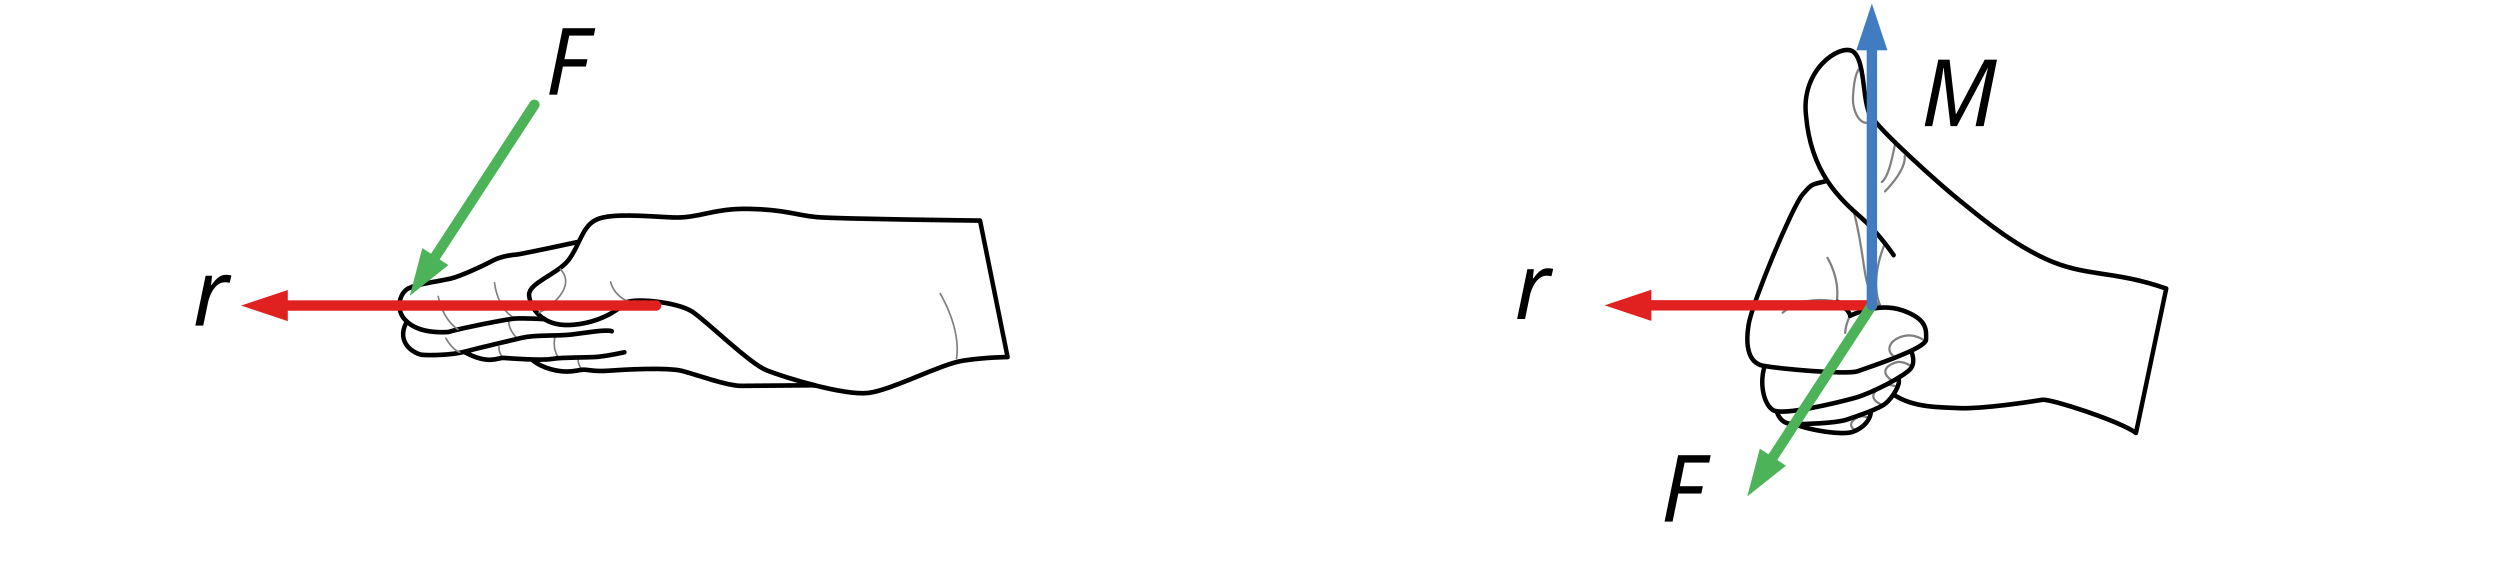
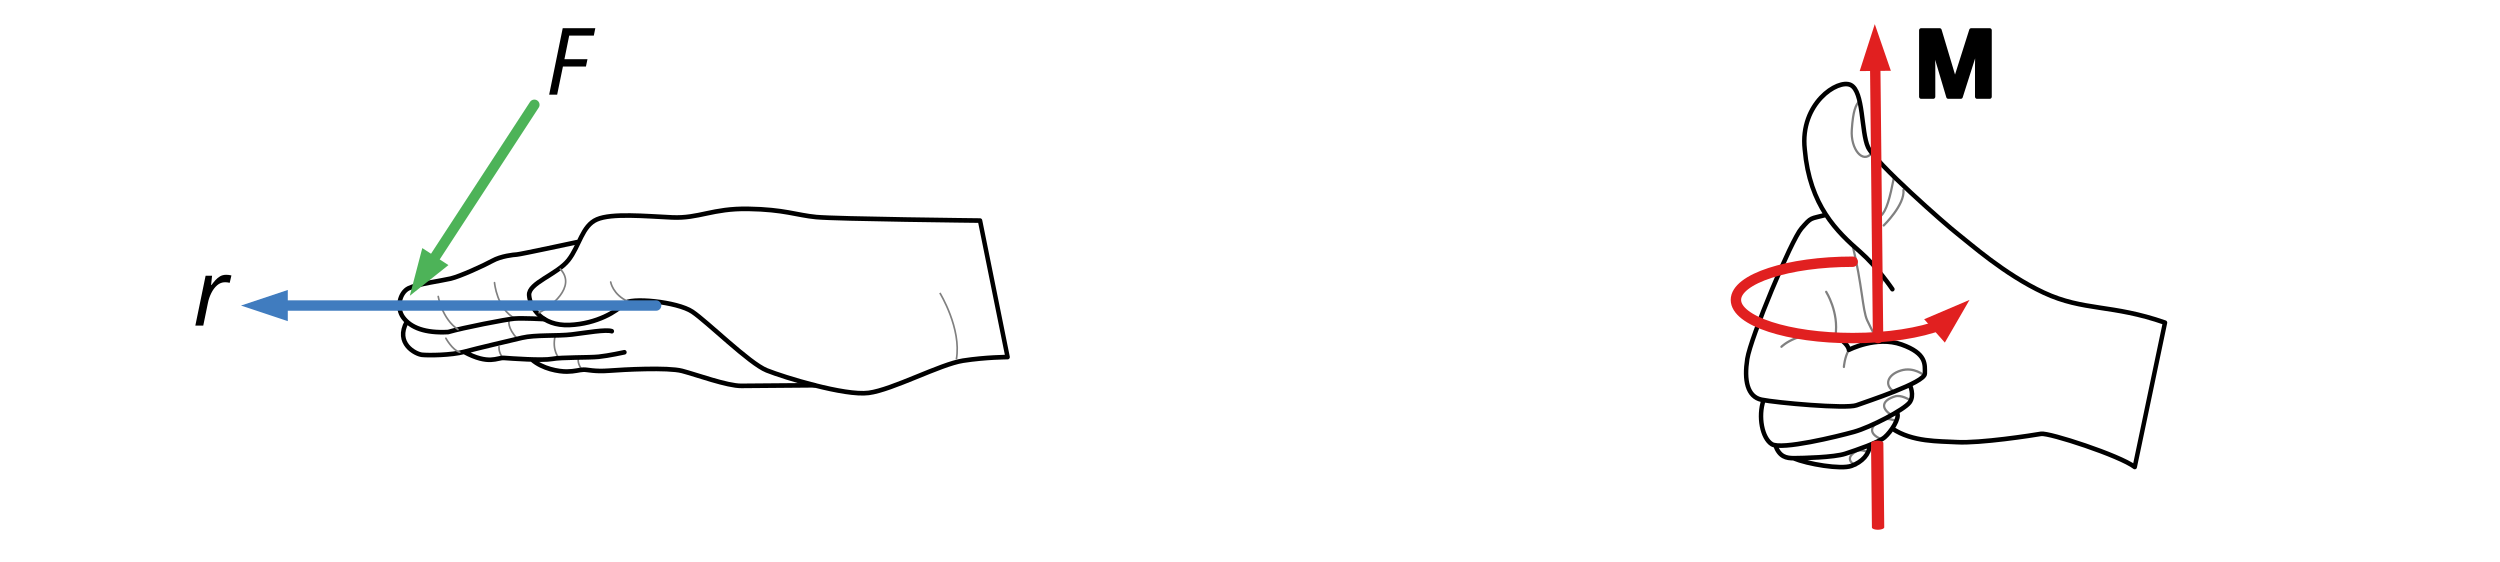
<svg xmlns="http://www.w3.org/2000/svg" width="100%" height="100%" viewBox="0 0 601 135" version="1.1" xml:space="preserve" style="fill-rule:evenodd;clip-rule:evenodd;stroke-linecap:round;stroke-linejoin:round;">
  <g transform="matrix(1,0,0,1,-61,-1602)">
    <g transform="matrix(0.636963,0,0,0.316826,-45.0687,1227.61)">
      <rect id="rhr4" x="167.268" y="1184.65" width="941.971" height="421.744" style="fill:none;" />
-       <clipPath id="_clip1">
-         <rect id="rhr41" x="167.268" y="1184.65" width="941.971" height="421.744" />
-       </clipPath>
-       <g clip-path="url(#_clip1)">
+       <g id="rhr41">
        <g transform="matrix(-0.843533,0.00509508,-0.00262077,-1.75375,791.947,3806.44)">
          <g transform="matrix(-1.00135,0.0729995,-0.0729995,-1.00135,1111.53,2278.03)">
            <path id="path914" d="M562.417,979.711C560.577,977.069 561.016,975.245 561.016,975.245" style="fill:none;stroke:rgb(128,128,128);stroke-width:0.75px;" />
            <path id="path916" d="M527.564,971.95C525.751,969.232 526.255,967.023 526.255,967.023" style="fill:none;stroke:rgb(128,128,128);stroke-width:0.75px;" />
            <path id="path918" d="M551.599,964.049C549.501,970.561 552.566,973.941 552.566,973.941" style="fill:none;stroke:rgb(128,128,128);stroke-width:0.75px;" />
            <path id="path920" d="M534.719,964.295C530.395,959.106 531.561,956.192 531.561,956.192" style="fill:none;stroke:rgb(128,128,128);stroke-width:0.75px;" />
            <path id="path926" d="M534.329,955.446C526.494,950.666 526.345,939.339 526.345,939.339" style="fill:none;stroke:rgb(128,128,128);stroke-width:0.75px;" />
            <path id="path930" d="M744.118,929.016C744.118,929.016 680.152,923.469 671.442,921.986C662.732,920.504 657.551,917.646 641.525,916.171C625.499,914.696 619.344,918.722 607.398,917.283C595.452,915.843 580.754,913.342 573.91,915.604C567.067,917.866 565.394,926.346 559.927,932.138C554.461,937.929 541.283,940.629 541.307,945.905C541.333,951.181 545.832,959.591 558.209,960.05C570.586,960.508 580.054,955.596 583.033,952.808C586.012,950.02 606.943,953.647 613.303,958.486C619.662,963.324 636.941,982.607 644.437,986.189C651.933,989.771 678.226,999.847 688.993,999.307C699.761,998.767 721.719,989.39 731.996,988.634C742.273,987.879 751.904,988.595 751.904,988.595L744.118,929.016Z" style="fill:none;stroke:black;stroke-width:2px;" />
            <path id="path934" d="M510.546,968.036C521.221,974.678 525.082,971.546 528.103,971.994C531.124,972.443 545.14,974.498 549.435,974.043C553.73,973.588 565.784,974.782 570.217,974.68C574.65,974.577 581.798,973.619 581.798,973.619M486.087,953.164C480.044,962.063 488.891,967.365 491.735,967.882C494.58,968.399 504.809,969.085 510.692,968.01C516.575,966.936 530.803,964.843 536.755,963.944C542.707,963.046 552.613,964.468 559.017,964.207C565.421,963.946 574.432,963.074 576.885,964.15M564.325,924.706C564.325,924.706 538.613,928.049 537.171,928.002C535.729,927.954 530.1,928.116 526.111,929.876C522.121,931.635 511.219,935.48 506.993,936.112C502.767,936.744 491.999,937.284 487.941,938.867C483.882,940.45 481.808,946.867 484.619,951.2C487.663,955.892 493.891,958.736 504.122,958.985C510.711,957.635 530.392,955.448 534.05,955.444C537.708,955.442 547.3,956.673 547.3,956.673M540.383,973.59C544.899,978.049 552.059,979.728 555.61,979.97C559.16,980.212 561.17,979.631 563.033,979.718C564.897,979.804 567.826,980.996 574.313,981.011C580.799,981.025 600.586,981.487 606.825,983.578C613.064,985.67 626.417,991.591 632.675,991.997C638.932,992.403 665.207,994.202 665.207,994.202" style="fill:none;stroke:black;stroke-width:2px;" />
            <path id="path928" d="M585.15,951.982C578.498,948.477 577.983,942.986 577.983,942.986" style="fill:none;stroke:rgb(128,128,128);stroke-width:0.75px;" />
            <path id="path932" d="M556.027,935.691C562.92,943.981 550.12,951.82 545.179,953.747" style="fill:none;stroke:rgb(128,128,128);stroke-width:0.75px;" />
            <path id="path990" d="M729.057,987.885C732.505,974.844 723.908,958.751 723.908,958.751" style="fill:none;stroke:rgb(128,128,128);stroke-width:0.75px;stroke-linecap:butt;stroke-linejoin:miter;" />
            <path id="path922" d="M508.63,968.081C505.399,966.861 502.919,961.581 502.919,961.581" style="fill:none;stroke:rgb(128,128,128);stroke-width:0.75px;" />
            <path id="path924" d="M508.576,958.223C501.782,952.985 500.881,943.375 500.881,943.375" style="fill:none;stroke:rgb(128,128,128);stroke-width:0.75px;" />
          </g>
          <g>
            <g transform="matrix(1.36207,-0.00811339,-0.0133349,-0.99997,-299.601,2650.36)">
+               <path d="M558.199,1280.13L694.54,1278.49" style="fill:none;" />
              <g transform="matrix(-1.36625,0.0164925,0.0217237,1.79961,772.099,1145.33)">
-                 <path d="M69.186,77.208L57.936,73.458L69.186,69.708L69.186,77.208Z" style="fill:rgb(225,32,32);" />
-                 <path d="M157.728,73.458L66.936,73.458" style="fill:none;stroke:rgb(225,32,32);stroke-width:2.5px;stroke-miterlimit:1.5;" />
+                 <path d="M69.186,77.208L57.936,73.458L69.186,69.708L69.186,77.208Z" style="fill:rgb(64,124,191);" />
+                 <path d="M157.728,73.458L66.936,73.458" style="fill:none;stroke:rgb(64,124,191);stroke-width:2.5px;stroke-miterlimit:1.5;" />
              </g>
            </g>
            <g transform="matrix(-0.999995,-0.00290523,0.00310688,-0.999995,1511.18,2529.23)">
              <g transform="matrix(40.2366,0,0,40.2366,880.811,1169.05)">
                            </g>
              <text x="863.876px" y="1169.05px" style="font-family:'CMUSerif-Italic', 'CMU Serif';font-weight:500;font-style:italic;font-size:40.237px;">r</text>
            </g>
            <g transform="matrix(-0.999995,-0.00290523,0.00310688,-0.999995,1348.45,2628.67)">
              <g transform="matrix(40.2366,0,0,40.2366,885.458,1169.05)">
                            </g>
              <text x="859.229px" y="1169.05px" style="font-family:'CMUSerif-Italic', 'CMU Serif';font-weight:500;font-style:italic;font-size:40.237px;">F</text>
            </g>
            <g transform="matrix(0.999995,0.00290523,-0.00313372,1.00863,-56.3468,159.959)">
              <g transform="matrix(-1.86115,2.0091e-16,-2.45557e-16,-1.78433,797.281,1325.08)">
                <path d="M107.803,63.734L98.516,71.109L101.52,59.637L107.803,63.734Z" style="fill:rgb(77,179,88);" />
                <path d="M128.459,25.191C128.459,25.191 111.929,50.541 103.432,63.57" style="fill:none;stroke:rgb(77,179,88);stroke-width:2.5px;stroke-miterlimit:1.5;" />
              </g>
            </g>
          </g>
        </g>
-         <g transform="matrix(0.841508,0.121572,-0.0584746,1.74954,422.418,-378.96)">
-           <g transform="matrix(1,0,0,1,-862.876,11.5168)">
-             <g id="path1040" transform="matrix(1,0,0,1,477.729,-403.466)">
-               <path d="M994.385,1304.03C993.258,1312.48 992.131,1318.68 989.596,1320.93" style="fill:none;stroke:rgb(128,128,128);stroke-width:1px;" />
-             </g>
-             <g id="path1038" transform="matrix(1,0,0,1,477.729,-403.466)">
-               <path d="M999.032,1308.96C1000.16,1315.3 991.286,1324.88 991.286,1324.88" style="fill:none;stroke:rgb(128,128,128);stroke-width:1px;" />
-             </g>
-             <g id="path1036" transform="matrix(1,0,0,1,477.729,-403.466)">
-               <path d="M1000.24,1406.36C995.44,1403.83 995.637,1400.51 1001.41,1398.32C1004.02,1397.26 1008.08,1399.36 1008.08,1399.36" style="fill:none;stroke:rgb(128,128,128);stroke-width:1px;" />
-             </g>
-             <g id="path1034" transform="matrix(1,0,0,1,477.729,-403.466)">
-               <path d="M983.817,1293.97C980.141,1299.15 974.166,1292.97 974.166,1284.61C974.166,1276.24 975.115,1273.96 976.732,1271.81" style="fill:none;stroke:rgb(128,128,128);stroke-width:1px;" />
-             </g>
-             <g id="path1032" transform="matrix(1,0,0,1,477.729,-403.466)">
-               <path d="M1000.88,1396.29C996.074,1393.76 997.468,1389.17 1003.24,1386.98C1009.02,1384.79 1013.86,1388.37 1013.86,1388.37" style="fill:none;stroke:rgb(128,128,128);stroke-width:1px;" />
-             </g>
-             <g id="path1030" transform="matrix(1,0,0,1,477.729,-403.466)">
-               <path d="M977.946,1334.31C983.527,1351.33 984.323,1361.89 986.713,1366.27C989.103,1370.65 992.517,1375.23 992.517,1375.23" style="fill:none;stroke:rgb(128,128,128);stroke-width:1px;" />
-             </g>
-             <g id="path1028" transform="matrix(1,0,0,1,477.729,-403.466)">
-               <path d="M973.059,1373.97C973.967,1363.68 967.594,1355.32 967.594,1355.32" style="fill:none;stroke:rgb(128,128,128);stroke-width:1px;" />
-             </g>
-             <g id="path1026" transform="matrix(1,0,0,1,477.729,-403.466)">
-               <path d="M973.542,1374.03C956.839,1371.85 949.271,1380.41 949.271,1380.41" style="fill:none;stroke:rgb(128,128,128);stroke-width:1px;" />
-             </g>
-             <g id="path1023" transform="matrix(1,0,0,1,477.729,-403.466)">
-               <path d="M979.457,1379.66C977.751,1383 977.751,1387.18 977.751,1387.18" style="fill:none;stroke:rgb(128,128,128);stroke-width:1px;" />
-             </g>
-             <g id="path1020" transform="matrix(1,0,0,1,477.729,-403.466)">
-               <path d="M986.009,1429.26C982.38,1427.96 982.142,1425.46 985.912,1423.13C987.606,1422.02 990.669,1423.09 990.669,1423.09" style="fill:none;stroke:rgb(128,128,128);stroke-width:1px;" />
-             </g>
-             <g id="path1005" transform="matrix(1,0,0,1,477.729,-403.466)">
-               <path d="M996.227,1417.06C991.08,1415.34 990.742,1412.04 996.09,1408.94C998.492,1407.48 1002.84,1408.9 1002.84,1408.9" style="fill:none;stroke:rgb(128,128,128);stroke-width:1px;" />
-             </g>
-             <g id="path1007" transform="matrix(1,0,0,1,477.729,-403.466)">
-               <path d="M992.836,1347.29C988.506,1359.9 989.672,1370.08 993.172,1375.14" style="fill:none;stroke:rgb(128,128,128);stroke-width:1px;" />
-             </g>
-             <g id="path1009" transform="matrix(1,0,0,1,477.729,-403.466)">
-               <path d="M1119.75,1358.1L1110.57,1421.35M1001.16,1412.26C1010.58,1417.55 1022.56,1416.23 1030.3,1416.14C1040.75,1416.02 1064.24,1410.79 1067.76,1409.94C1071.28,1409.1 1103.53,1416.85 1110.57,1421.35M958.006,1428.14C964.388,1430.23 979.457,1431.63 984.104,1429.66C988.751,1427.69 991.879,1423.89 991.582,1420.08M949.477,1423.13C951.713,1427.97 954.671,1428.39 958.332,1428.11C961.994,1427.83 976.077,1426.56 981.006,1424.59C985.935,1422.62 995.37,1418.82 998.046,1416.28C1000.72,1413.75 1004.28,1407.63 1002.93,1405.41M942.886,1403.99C940.87,1411.21 943.404,1420.51 947.911,1422.76C952.418,1425.01 976.922,1417.41 984.245,1414.87C991.568,1412.34 1005.91,1403.75 1008.12,1400.51C1010.33,1397.27 1007.71,1392.88 1007.71,1392.88M965.232,1322.09C958.051,1324.46 958.896,1323.33 954.671,1328.68C950.446,1334.03 935.236,1377.41 934.391,1386.71C933.546,1396 935.518,1403.04 941.996,1403.89C948.474,1404.73 980.02,1405.3 984.527,1403.33C989.033,1401.35 1014.38,1391.5 1014.1,1387.55C1013.82,1383.61 1014.38,1378.82 1002.83,1375.72C991.286,1372.62 979.457,1379.66 979.457,1379.66C979.457,1379.66 979.457,1378.54 977.485,1376.85C975.513,1375.16 973.542,1374.03 973.542,1374.03M1119.75,1358.1C1095.46,1351.73 1083.11,1355.71 1064.79,1348.94C1046.46,1342.17 1030.13,1329.82 1024.55,1326.24C1018.98,1322.65 985.519,1297.95 981.934,1291.58C978.349,1285.2 978.349,1267.68 972.374,1265.29C966.399,1262.9 950.164,1274.92 953.749,1294.43C957.616,1318.74 970.785,1329.11 981.535,1336.99C989.825,1343.07 997.07,1352.13 997.07,1352.13" style="fill:none;stroke:black;stroke-width:2px;" />
-             </g>
+         <g transform="matrix(0.841508,0.121572,-0.0584746,1.74954,-304.841,-437.882)">
+           <g id="path1040" transform="matrix(1,0,0,1,477.729,-403.466)">
+             <path d="M994.385,1304.03C993.258,1312.48 992.131,1318.68 989.596,1320.93" style="fill:none;stroke:rgb(128,128,128);stroke-width:1px;" />
          </g>
-           <g transform="matrix(1.18263,-0.0821785,0.0395269,0.568833,-484.586,250.278)">
-             <g transform="matrix(-0.739903,-0.0211687,0.00893163,-1.75363,1274.58,3670.07)">
-               <g transform="matrix(-2.12152,0.0256097,-0.0217237,-1.79961,1514.48,1400.71)">
-                 <path d="M396.986,77.156L385.736,73.406L396.986,69.656L396.986,77.156Z" style="fill:rgb(225,32,32);" />
-                 <path d="M450.002,73.406L394.736,73.406" style="fill:none;stroke:rgb(225,32,32);stroke-width:2.5px;stroke-miterlimit:1.5;" />
-               </g>
-             </g>
-             <g transform="matrix(-0.843537,-1.91385e-16,1.16136e-16,-1.7689,1343.86,3677.81)">
-               <g transform="matrix(-1.86115,2.01366e-16,-2.45663e-16,-1.78433,1395.72,1411.11)">
-                 <path d="M429.345,111.949L420.059,119.324L423.063,107.852L429.345,111.949Z" style="fill:rgb(77,179,88);" />
-                 <path d="M450.002,73.406C450.002,73.406 433.471,98.756 424.975,111.785" style="fill:none;stroke:rgb(77,179,88);stroke-width:2.5px;stroke-miterlimit:1.5;" />
-               </g>
-             </g>
-             <g transform="matrix(-0.829944,0.421575,-0.150824,-2.31982,1581.06,4153.4)">
-               <g transform="matrix(-1.83116,-0.332773,0.239351,-1.31709,1424.54,1539.89)">
-                 <path d="M446.252,12.106L450.002,0.856L453.752,12.106L446.252,12.106Z" style="fill:rgb(64,124,191);" />
-                 <path d="M450.002,73.406L450.002,9.856" style="fill:none;stroke:rgb(64,124,191);stroke-width:2.5px;stroke-miterlimit:1.5;" />
-               </g>
-             </g>
-             <g transform="matrix(0.843537,0,0,1.75376,9.44736,-626.473)">
-               <g transform="matrix(40.2366,0,0,40.2366,880.811,1169.05)">
-                             </g>
-               <text x="863.876px" y="1169.05px" style="font-family:'CMUSerif-Italic', 'CMU Serif';font-weight:500;font-style:italic;font-size:40.237px;">r</text>
-             </g>
-             <g transform="matrix(0.843537,0,0,1.75376,170.93,-772.853)">
-               <g transform="matrix(40.2366,0,0,40.2366,890.37,1169.05)">
-                             </g>
-               <text x="854.318px" y="1169.05px" style="font-family:'CMUSerif-Italic', 'CMU Serif';font-weight:500;font-style:italic;font-size:40.237px;">M</text>
-             </g>
-             <g transform="matrix(0.843537,0,0,1.75376,68.5653,-472.738)">
-               <g transform="matrix(40.2366,0,0,40.2366,885.458,1169.05)">
-                             </g>
-               <text x="859.229px" y="1169.05px" style="font-family:'CMUSerif-Italic', 'CMU Serif';font-weight:500;font-style:italic;font-size:40.237px;">F</text>
-             </g>
+           <g id="path1038" transform="matrix(1,0,0,1,477.729,-403.466)">
+             <path d="M999.032,1308.96C1000.16,1315.3 991.286,1324.88 991.286,1324.88" style="fill:none;stroke:rgb(128,128,128);stroke-width:1px;" />
+           </g>
+           <g id="path1036" transform="matrix(1,0,0,1,477.729,-403.466)">
+             <path d="M1000.24,1406.36C995.44,1403.83 995.637,1400.51 1001.41,1398.32C1004.02,1397.26 1008.08,1399.36 1008.08,1399.36" style="fill:none;stroke:rgb(128,128,128);stroke-width:1px;" />
+           </g>
+           <g id="path1034" transform="matrix(1,0,0,1,477.729,-403.466)">
+             <path d="M983.817,1293.97C980.141,1299.15 974.166,1292.97 974.166,1284.61C974.166,1276.24 975.115,1273.96 976.732,1271.81" style="fill:none;stroke:rgb(128,128,128);stroke-width:1px;" />
+           </g>
+           <g id="path1032" transform="matrix(1,0,0,1,477.729,-403.466)">
+             <path d="M1000.88,1396.29C996.074,1393.76 997.468,1389.17 1003.24,1386.98C1009.02,1384.79 1013.86,1388.37 1013.86,1388.37" style="fill:none;stroke:rgb(128,128,128);stroke-width:1px;" />
+           </g>
+           <g id="path1030" transform="matrix(1,0,0,1,477.729,-403.466)">
+             <path d="M977.946,1334.31C983.527,1351.33 984.323,1361.89 986.713,1366.27C989.103,1370.65 992.517,1375.23 992.517,1375.23" style="fill:none;stroke:rgb(128,128,128);stroke-width:1px;" />
+           </g>
+           <g id="path1028" transform="matrix(1,0,0,1,477.729,-403.466)">
+             <path d="M973.059,1373.97C973.967,1363.68 967.594,1355.32 967.594,1355.32" style="fill:none;stroke:rgb(128,128,128);stroke-width:1px;" />
+           </g>
+           <g id="path1026" transform="matrix(1,0,0,1,477.729,-403.466)">
+             <path d="M973.542,1374.03C956.839,1371.85 949.271,1380.41 949.271,1380.41" style="fill:none;stroke:rgb(128,128,128);stroke-width:1px;" />
+           </g>
+           <g id="path1023" transform="matrix(1,0,0,1,477.729,-403.466)">
+             <path d="M979.457,1379.66C977.751,1383 977.751,1387.18 977.751,1387.18" style="fill:none;stroke:rgb(128,128,128);stroke-width:1px;" />
+           </g>
+           <g id="path1020" transform="matrix(1,0,0,1,477.729,-403.466)">
+             <path d="M986.009,1429.26C982.38,1427.96 982.142,1425.46 985.912,1423.13C987.606,1422.02 990.669,1423.09 990.669,1423.09" style="fill:none;stroke:rgb(128,128,128);stroke-width:1px;" />
+           </g>
+           <g id="path1005" transform="matrix(1,0,0,1,477.729,-403.466)">
+             <path d="M996.227,1417.06C991.08,1415.34 990.742,1412.04 996.09,1408.94C998.492,1407.48 1002.84,1408.9 1002.84,1408.9" style="fill:none;stroke:rgb(128,128,128);stroke-width:1px;" />
+           </g>
+           <g id="path1007" transform="matrix(1,0,0,1,477.729,-403.466)">
+             <path d="M992.836,1347.29C988.506,1359.9 989.672,1370.08 993.172,1375.14" style="fill:none;stroke:rgb(128,128,128);stroke-width:1px;" />
+           </g>
+           <g id="path1009" transform="matrix(1,0,0,1,477.729,-403.466)">
+             <path d="M1119.75,1358.1L1110.57,1421.35M1001.16,1412.26C1010.58,1417.55 1022.56,1416.23 1030.3,1416.14C1040.75,1416.02 1064.24,1410.79 1067.76,1409.94C1071.28,1409.1 1103.53,1416.85 1110.57,1421.35M958.006,1428.14C964.388,1430.23 979.457,1431.63 984.104,1429.66C988.751,1427.69 991.879,1423.89 991.582,1420.08M949.477,1423.13C951.713,1427.97 954.671,1428.39 958.332,1428.11C961.994,1427.83 976.077,1426.56 981.006,1424.59C985.935,1422.62 995.37,1418.82 998.046,1416.28C1000.72,1413.75 1004.28,1407.63 1002.93,1405.41M942.886,1403.99C940.87,1411.21 943.404,1420.51 947.911,1422.76C952.418,1425.01 976.922,1417.41 984.245,1414.87C991.568,1412.34 1005.91,1403.75 1008.12,1400.51C1010.33,1397.27 1007.71,1392.88 1007.71,1392.88M965.232,1322.09C958.051,1324.46 958.896,1323.33 954.671,1328.68C950.446,1334.03 935.236,1377.41 934.391,1386.71C933.546,1396 935.518,1403.04 941.996,1403.89C948.474,1404.73 980.02,1405.3 984.527,1403.33C989.033,1401.35 1014.38,1391.5 1014.1,1387.55C1013.82,1383.61 1014.38,1378.82 1002.83,1375.72C991.286,1372.62 979.457,1379.66 979.457,1379.66C979.457,1379.66 979.457,1378.54 977.485,1376.85C975.513,1375.16 973.542,1374.03 973.542,1374.03M1119.75,1358.1C1095.46,1351.73 1083.11,1355.71 1064.79,1348.94C1046.46,1342.17 1030.13,1329.82 1024.55,1326.24C1018.98,1322.65 985.519,1297.95 981.934,1291.58C978.349,1285.2 978.349,1267.68 972.374,1265.29C966.399,1262.9 950.164,1274.92 953.749,1294.43C957.616,1318.74 970.785,1329.11 981.535,1336.99C989.825,1343.07 997.07,1352.13 997.07,1352.13" style="fill:none;stroke:black;stroke-width:2px;" />
+           </g>
+         </g>
+         <g transform="matrix(-0.831464,0.129386,-0.142085,-0.64024,1571.84,2329.4)">
+           <path d="M616.846,1292.29L600.719,1389.01" style="fill:none;stroke:rgb(225,32,32);stroke-width:5.52px;stroke-miterlimit:1.5;" />
+         </g>
+         <g transform="matrix(-0.82988,0.43388,-0.151192,-2.39055,1582.63,4259.87)">
+           <g transform="matrix(-1.83123,-0.332364,0.232845,-1.27807,1424.71,1546.23)">
+             <path d="M447.07,17.094L450.702,5.806L454.57,17.016L447.07,17.094Z" style="fill:rgb(225,32,32);" />
+             <path d="M451.492,81.276C451.492,81.276 451.006,34.822 450.796,14.805" style="fill:none;stroke:rgb(225,32,32);stroke-width:2.5px;stroke-miterlimit:1.5;" />
+           </g>
+         </g>
+         <g transform="matrix(0.843537,0,-1.21691e-17,1.75376,171.188,-795.152)">
+           <g transform="matrix(40.2366,0,0,40.2366,894.289,1169.05)">
+                     </g>
+           <text x="850.398px" y="1169.05px" style="font-family:'CMUSerif-Bold', 'CMU Serif';font-weight:700;font-size:40.237px;stroke:black;stroke-width:1.83px;stroke-linecap:butt;stroke-miterlimit:2;">M</text>
+         </g>
+         <g transform="matrix(1.82263,0,0,3.53233,96.1803,-4483.4)">
+           <g transform="matrix(0.861365,-0,-0,0.893549,38.5938,1603.78)">
+             <path d="M462.566,76.746L473.475,72.096L467.538,82.362L462.566,76.746Z" style="fill:rgb(225,32,32);" />
+             <path d="M445.394,62.917C429.885,62.917 417.313,67.027 417.313,72.096C417.313,77.163 429.896,81.276 445.394,81.276C453.935,81.276 461.586,80.029 466.736,78.062" style="fill:none;stroke:rgb(225,32,32);stroke-width:2.5px;stroke-miterlimit:1.5;" />
          </g>
        </g>
      </g>
    </g>
  </g>
</svg>
